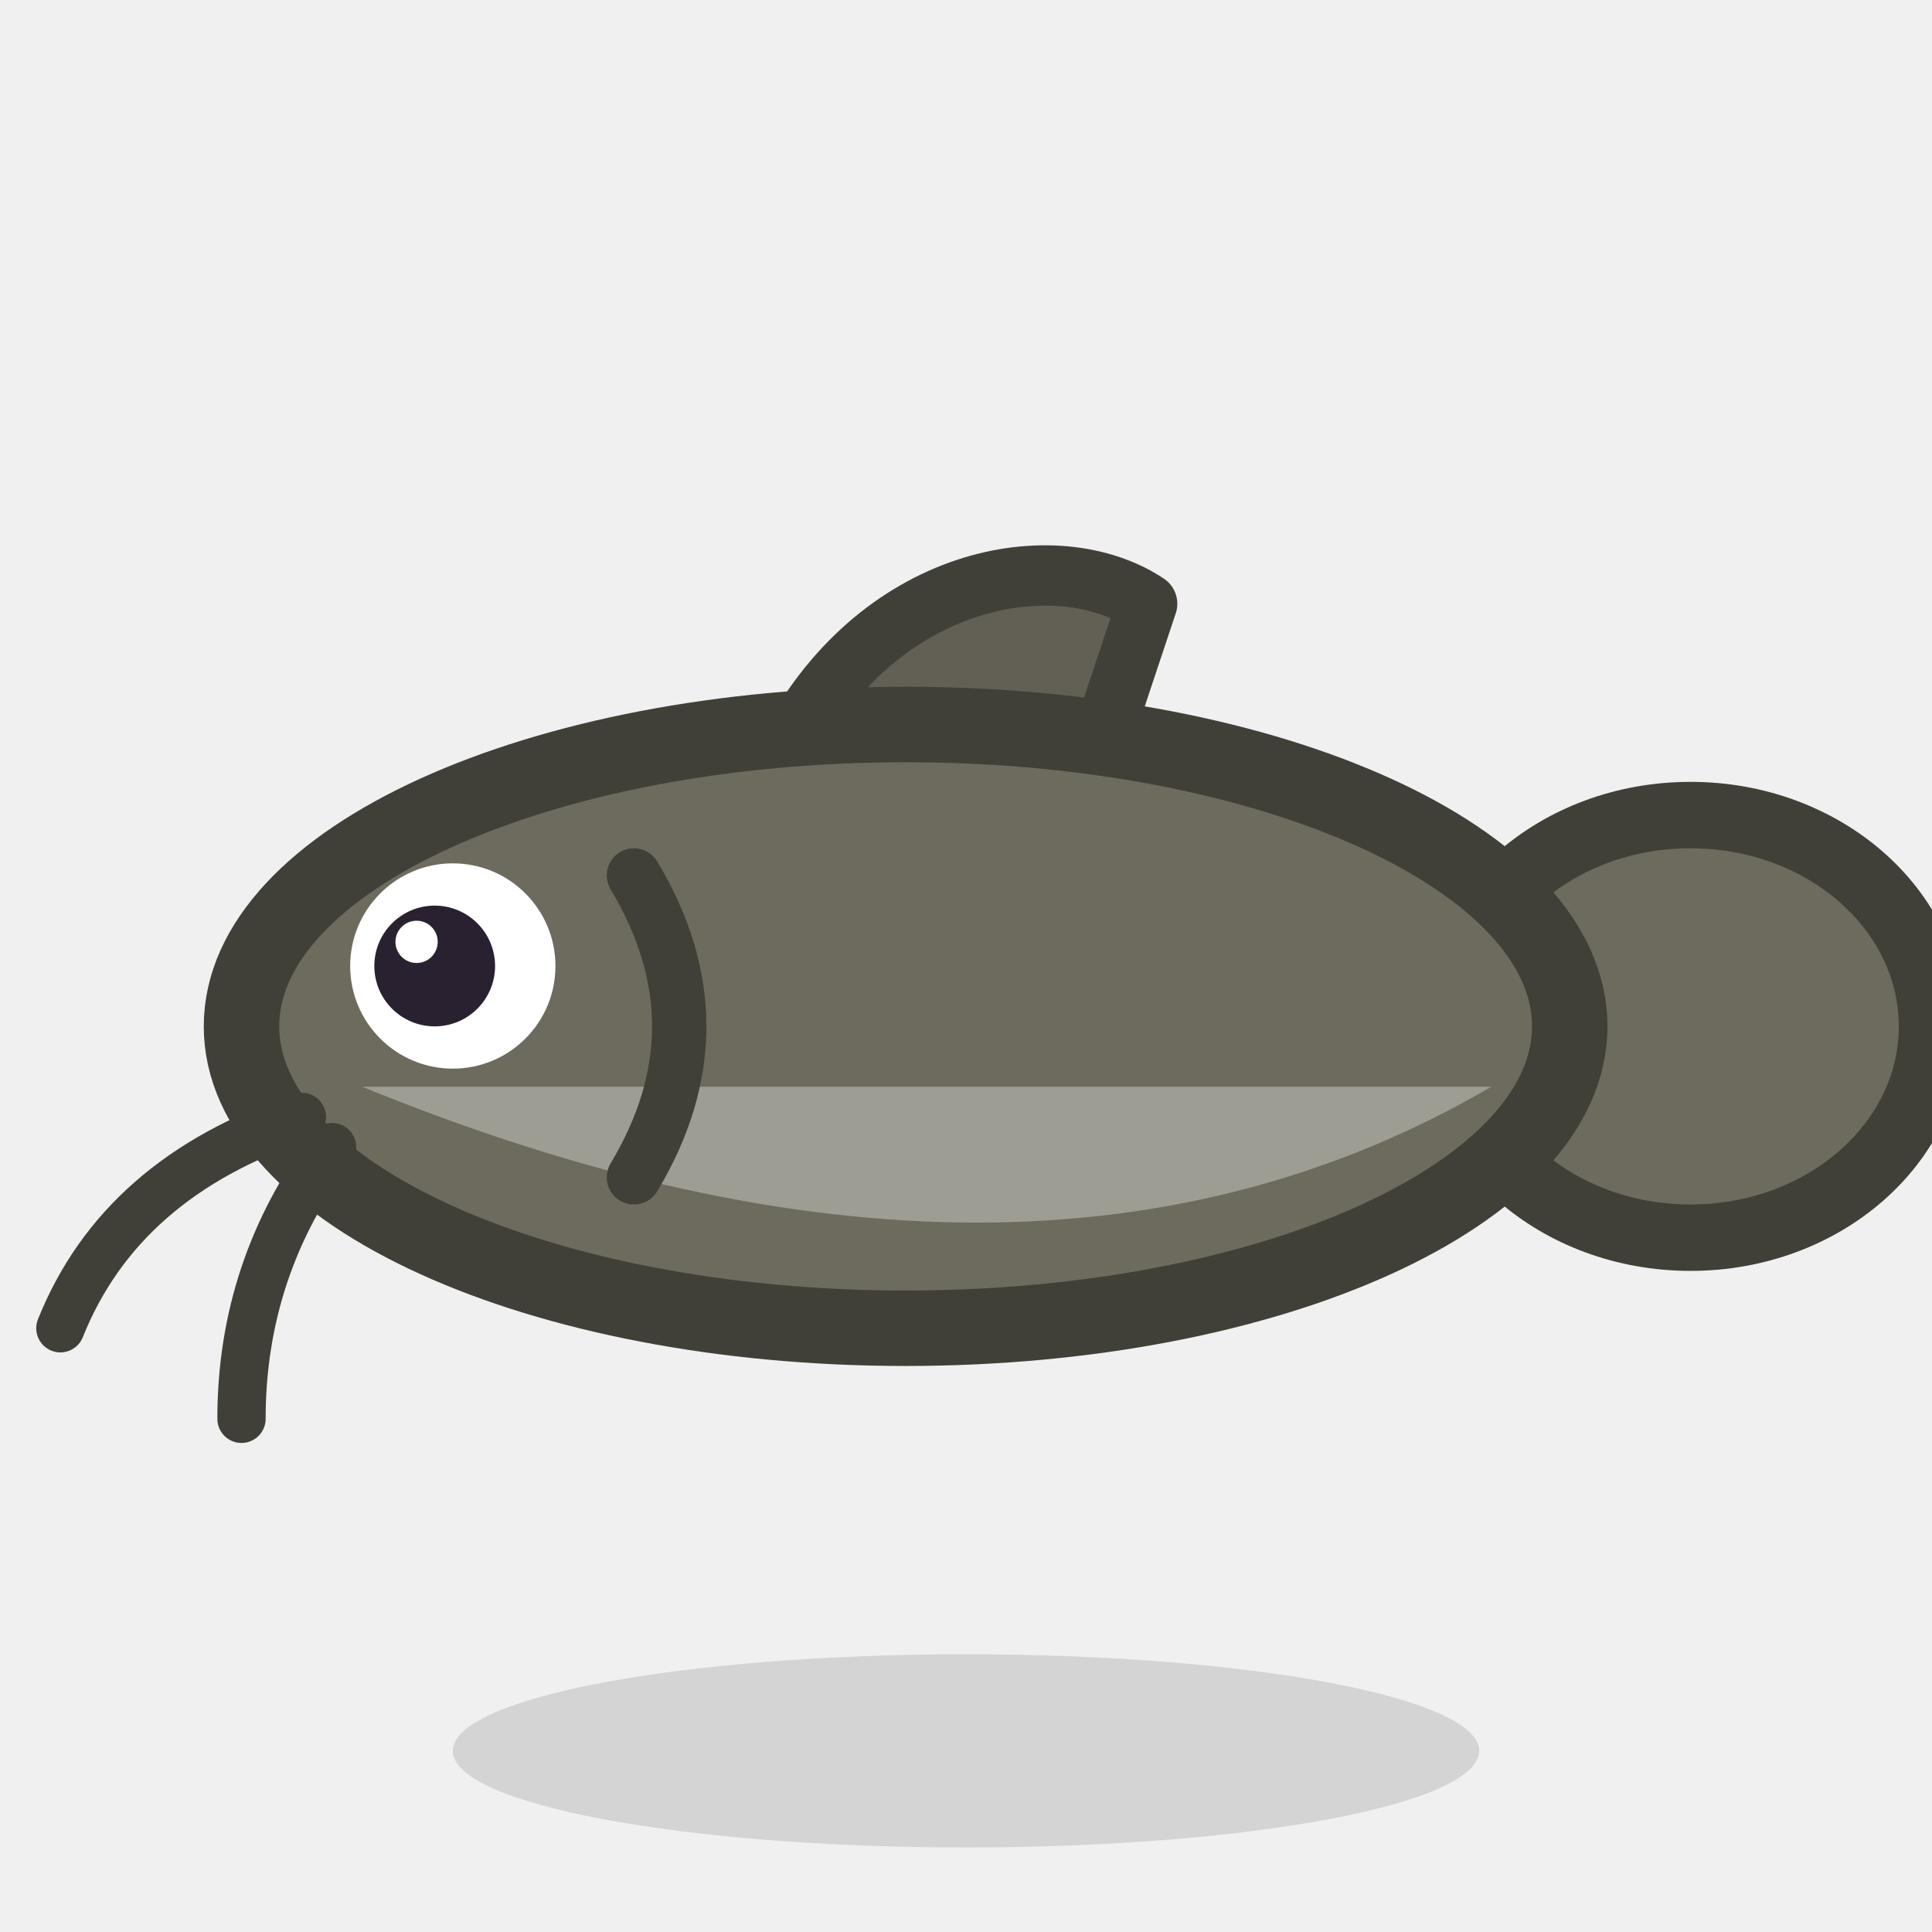
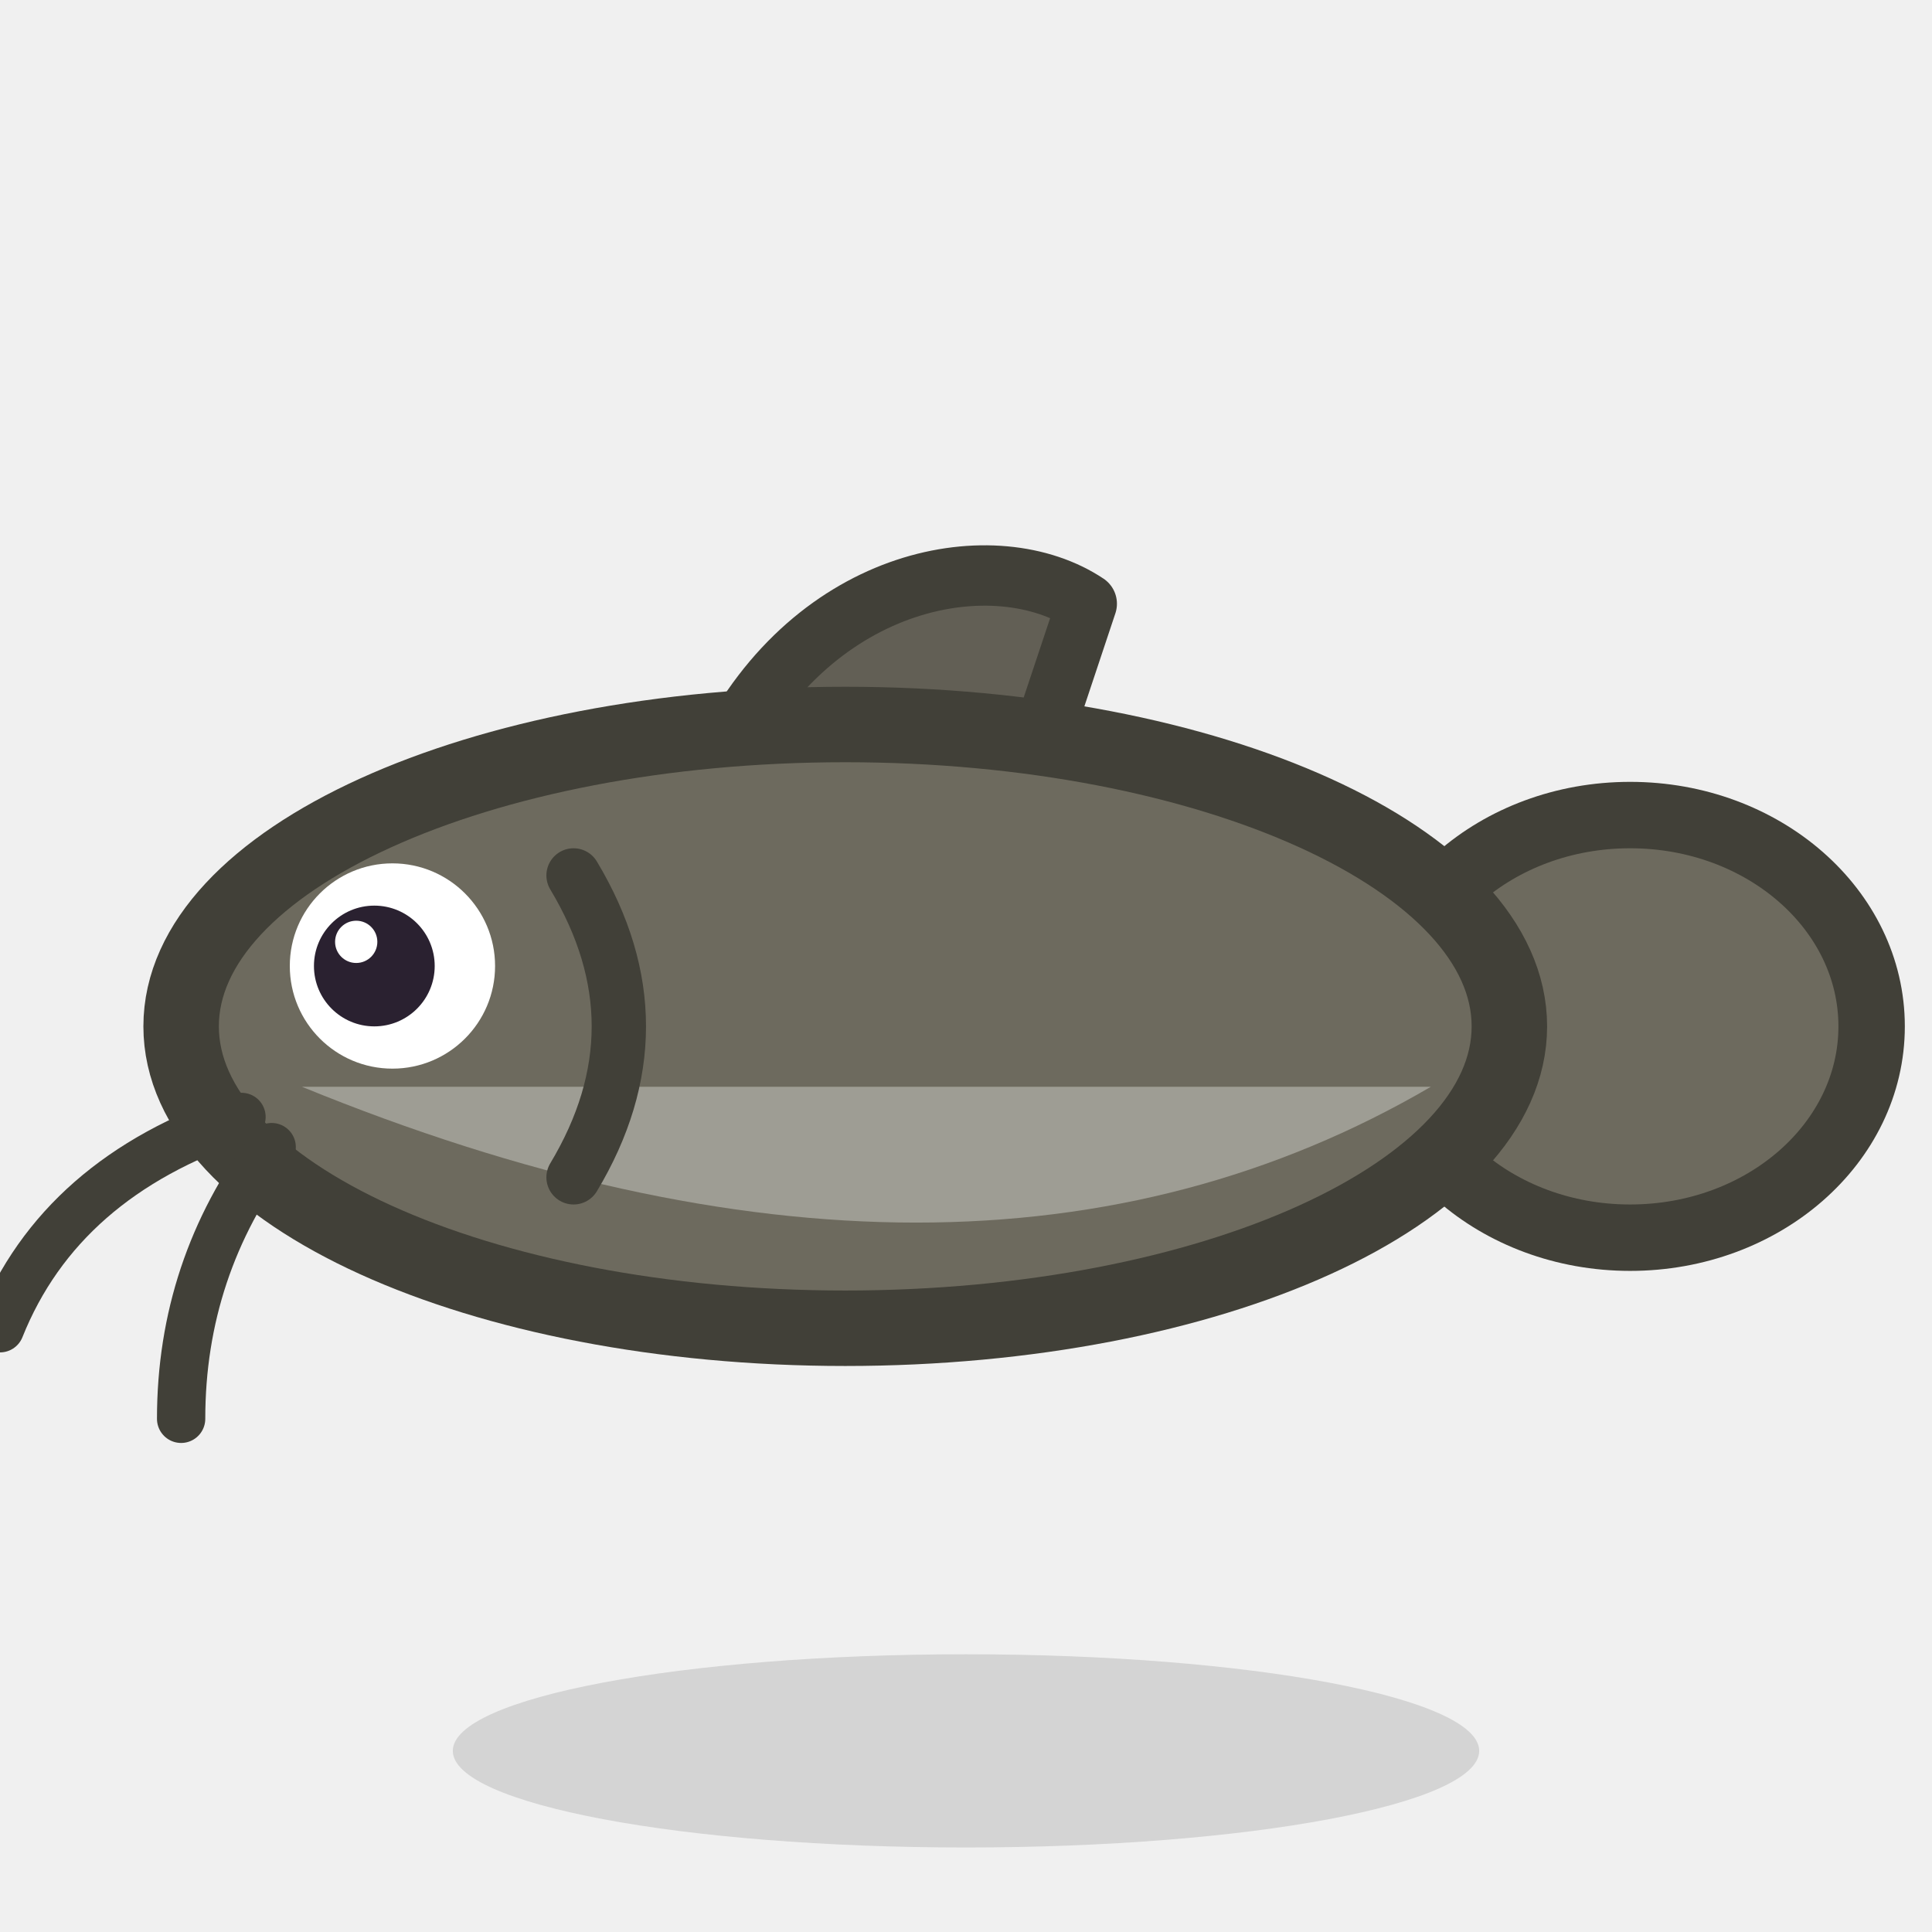
<svg xmlns="http://www.w3.org/2000/svg" width="64" height="64" viewBox="0 0 64 64">
  <ellipse cx="32" cy="58" rx="17" ry="3.2" fill="#000000" fill-opacity="0.12" />
-   <ellipse cx="56" cy="34" rx="8" ry="7" fill="#6D6A5E" stroke="#414038" stroke-width="2.2" />
-   <path d="M26 25c3-6 9-7 12-5l-2 6Z" fill="#625f55" stroke="#414038" stroke-width="2" stroke-linejoin="round" />
-   <ellipse cx="30" cy="34" rx="22" ry="10" fill="#6D6A5E" stroke="#414038" stroke-width="2.5" />
-   <path d="M12 36q22 9 37.4 0" fill="#afada6" fill-opacity="0.75" />
-   <path d="M21 29q3 5 0 10" stroke="#414038" stroke-width="1.8" fill="none" stroke-linecap="round" />
-   <circle cx="15" cy="32" r="3.4" fill="#FFFFFF" />
-   <circle cx="14.4" cy="32" r="2" fill="#2A2130" />
-   <circle cx="13.8" cy="31.2" r="0.7" fill="#FFFFFF" />
-   <path d="M10 37q-6 2-8 7M11 38q-3 4-3 9" stroke="#414038" stroke-width="1.6" fill="none" stroke-linecap="round" />
+   <ellipse cx="54" cy="34" rx="8" ry="7" fill="#6D6A5E" stroke="#414038" stroke-width="2.2" />
+   <path d="M24 25c3-6 9-7 12-5l-2 6Z" fill="#625f55" stroke="#414038" stroke-width="2" stroke-linejoin="round" />
+   <ellipse cx="28" cy="34" rx="22" ry="10" fill="#6D6A5E" stroke="#414038" stroke-width="2.5" />
+   <path d="M10 36q22 9 37.4 0" fill="#afada6" fill-opacity="0.75" />
+   <path d="M19 29q3 5 0 10" stroke="#414038" stroke-width="1.8" fill="none" stroke-linecap="round" />
+   <circle cx="13" cy="32" r="3.4" fill="#FFFFFF" />
+   <circle cx="12.4" cy="32" r="2" fill="#2A2130" />
+   <circle cx="11.8" cy="31.2" r="0.7" fill="#FFFFFF" />
+   <path d="M8 37q-6 2-8 7M9 38q-3 4-3 9" stroke="#414038" stroke-width="1.6" fill="none" stroke-linecap="round" />
</svg>
